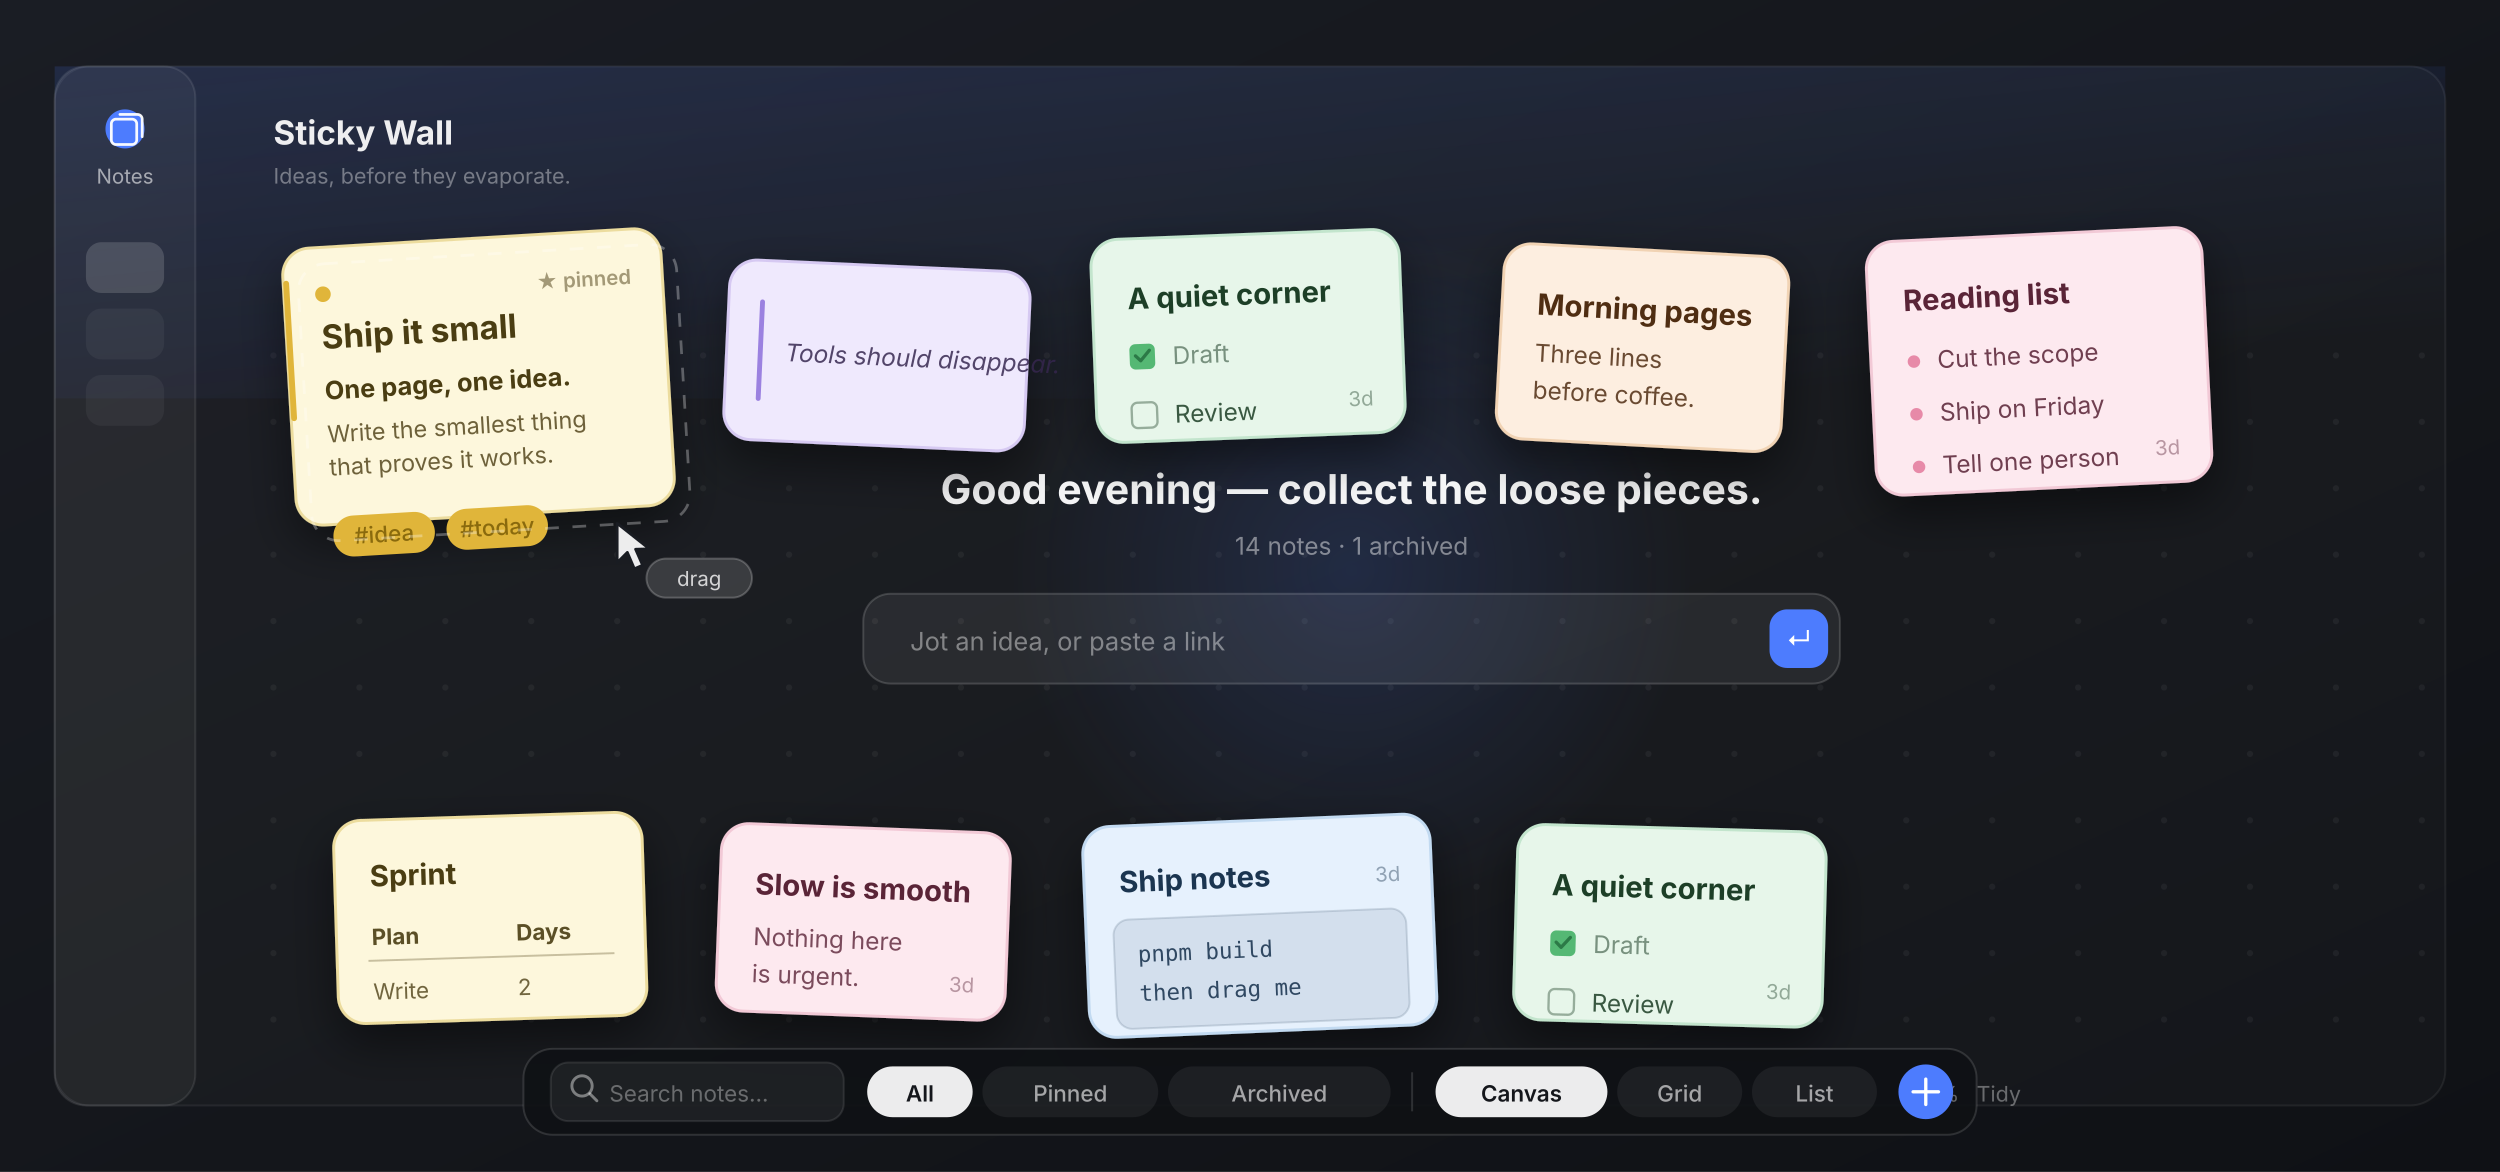
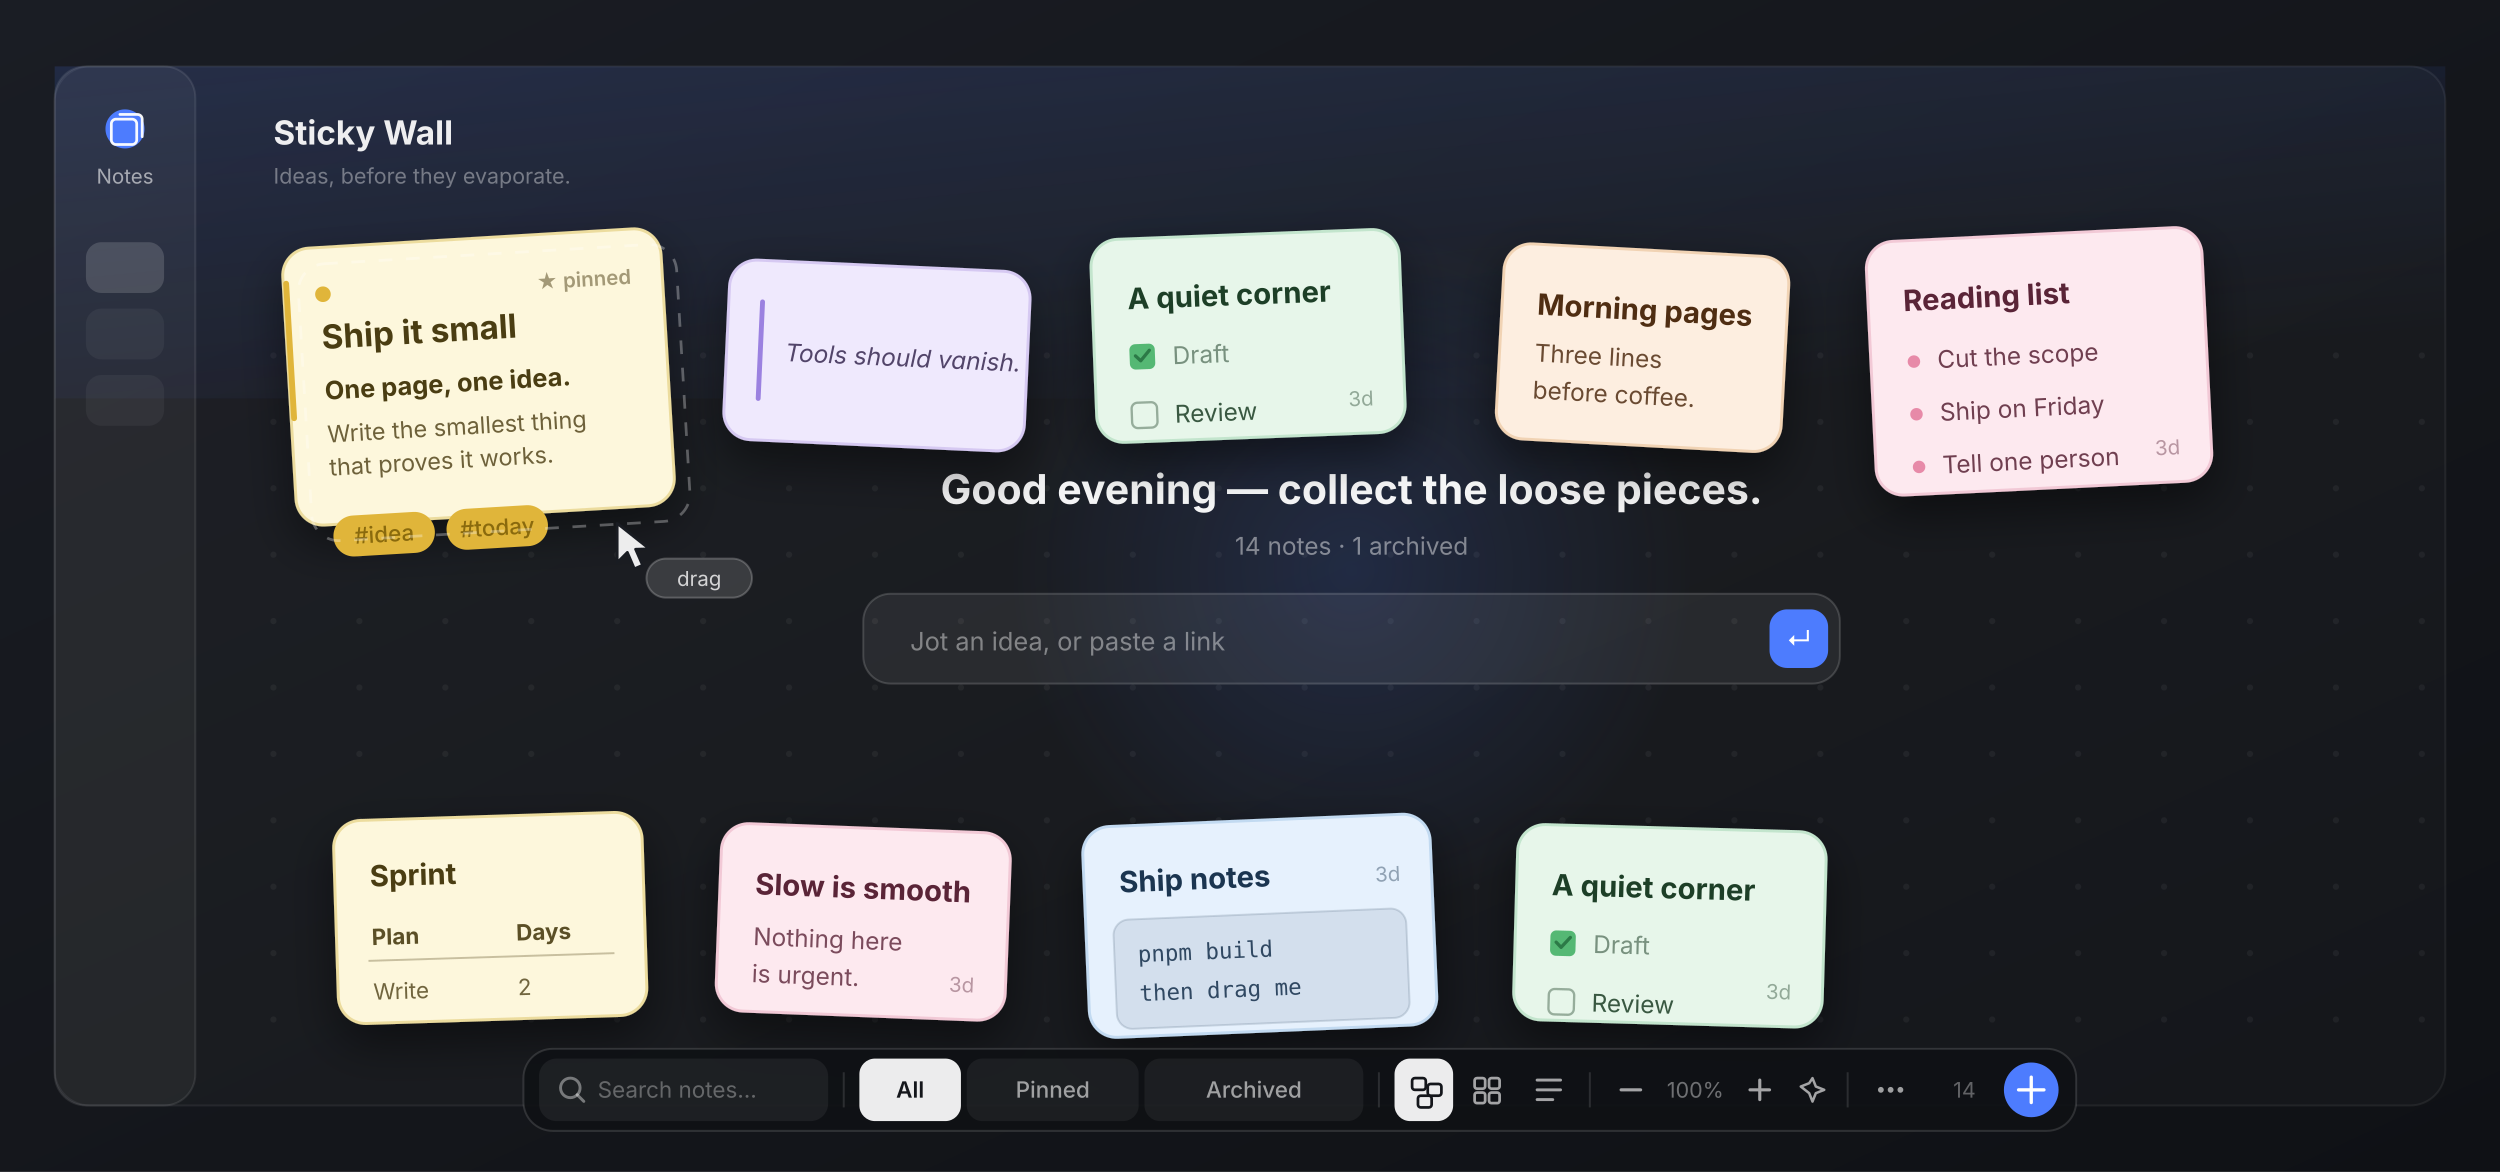
<svg xmlns="http://www.w3.org/2000/svg" width="1280" height="600" viewBox="0 0 1280 600">
  <defs>
    <linearGradient id="board" x1="0" y1="0" x2="1" y2="1">
      <stop offset="0" stop-color="#1a1d24" />
      <stop offset="0.55" stop-color="#14161b" />
      <stop offset="1" stop-color="#0f1115" />
    </linearGradient>
    <linearGradient id="glow" x1="0" y1="0" x2="0.7" y2="1">
      <stop offset="0" stop-color="#4d7cfe" stop-opacity="0.15" />
      <stop offset="1" stop-color="#4d7cfe" stop-opacity="0" />
    </linearGradient>
    <radialGradient id="centre">
      <stop offset="0" stop-color="#4d7cfe" stop-opacity="0.16" />
      <stop offset="0.7" stop-color="#4d7cfe" stop-opacity="0" />
    </radialGradient>
    <filter id="cardShadow" x="-30%" y="-30%" width="160%" height="180%">
      <feDropShadow dx="0" dy="10" stdDeviation="12" flood-color="#000000" flood-opacity="0.45" />
    </filter>
  </defs>
  <rect x="0" y="0" width="1280" height="600" fill="url(#board)" />
  <rect x="28" y="34" width="1224" height="532" rx="18" fill="#ffffff" fill-opacity="0.02" stroke="#ffffff" stroke-opacity="0.07" stroke-width="1" />
  <rect x="28" y="34" width="1224" height="170" fill="url(#glow)" />
  <rect x="28" y="34" width="72" height="532" rx="16" fill="#ffffff" fill-opacity="0.05" stroke="#ffffff" stroke-opacity="0.09" stroke-width="1" />
  <circle cx="64" cy="66" r="10" fill="#4d7cfe" fill-opacity="1" />
  <g transform="translate(56 56)" fill="none" stroke="#ffffff" stroke-opacity="0.95" stroke-width="1.4" stroke-linecap="round">
    <rect x="1" y="5" width="13" height="13" rx="2.4" />
    <path d="M5.4 2.6h9a2.4 2.4 0 0 1 2.4 2.4v9" />
  </g>
  <text x="64" y="94" font-size="10.5" fill="#ffffff" fill-opacity="0.58" text-anchor="middle" font-family="Inter, 'Noto Sans SC', system-ui, sans-serif">Notes</text>
  <rect x="44" y="124" width="40" height="26" rx="8" fill="#ffffff" fill-opacity="0.15" />
  <rect x="44" y="158" width="40" height="26" rx="8" fill="#ffffff" fill-opacity="0.05" />
  <rect x="44" y="192" width="40" height="26" rx="8" fill="#ffffff" fill-opacity="0.05" />
  <text x="140" y="74" font-size="17" font-weight="700" fill="#ffffff" fill-opacity="0.92" font-family="Inter, 'Noto Sans SC', system-ui, sans-serif">Sticky Wall</text>
  <text x="140" y="94" font-size="11" fill="#ffffff" fill-opacity="0.38" font-family="Inter, 'Noto Sans SC', system-ui, sans-serif">Ideas, before they evaporate.</text>
  <g fill="#ffffff" fill-opacity="0.05">
    <circle cx="140" cy="182" r="1.6" />
    <circle cx="184" cy="182" r="1.6" />
    <circle cx="228" cy="182" r="1.6" />
    <circle cx="272" cy="182" r="1.6" />
    <circle cx="316" cy="182" r="1.6" />
    <circle cx="360" cy="182" r="1.6" />
    <circle cx="404" cy="182" r="1.6" />
    <circle cx="448" cy="182" r="1.6" />
    <circle cx="492" cy="182" r="1.6" />
    <circle cx="536" cy="182" r="1.6" />
    <circle cx="580" cy="182" r="1.6" />
    <circle cx="624" cy="182" r="1.6" />
    <circle cx="668" cy="182" r="1.6" />
    <circle cx="712" cy="182" r="1.6" />
    <circle cx="756" cy="182" r="1.6" />
    <circle cx="800" cy="182" r="1.6" />
    <circle cx="844" cy="182" r="1.6" />
    <circle cx="888" cy="182" r="1.6" />
    <circle cx="932" cy="182" r="1.6" />
    <circle cx="976" cy="182" r="1.6" />
    <circle cx="1020" cy="182" r="1.6" />
    <circle cx="1064" cy="182" r="1.6" />
    <circle cx="1108" cy="182" r="1.6" />
    <circle cx="1152" cy="182" r="1.6" />
    <circle cx="1196" cy="182" r="1.6" />
    <circle cx="1240" cy="182" r="1.6" />
    <circle cx="140" cy="216" r="1.6" />
    <circle cx="184" cy="216" r="1.6" />
    <circle cx="228" cy="216" r="1.6" />
    <circle cx="272" cy="216" r="1.6" />
    <circle cx="316" cy="216" r="1.6" />
    <circle cx="360" cy="216" r="1.6" />
    <circle cx="404" cy="216" r="1.6" />
    <circle cx="448" cy="216" r="1.6" />
    <circle cx="492" cy="216" r="1.6" />
    <circle cx="536" cy="216" r="1.6" />
    <circle cx="580" cy="216" r="1.6" />
    <circle cx="624" cy="216" r="1.6" />
    <circle cx="668" cy="216" r="1.6" />
    <circle cx="712" cy="216" r="1.6" />
    <circle cx="756" cy="216" r="1.6" />
    <circle cx="800" cy="216" r="1.6" />
    <circle cx="844" cy="216" r="1.6" />
    <circle cx="888" cy="216" r="1.6" />
    <circle cx="932" cy="216" r="1.6" />
    <circle cx="976" cy="216" r="1.6" />
    <circle cx="1020" cy="216" r="1.6" />
    <circle cx="1064" cy="216" r="1.6" />
    <circle cx="1108" cy="216" r="1.6" />
    <circle cx="1152" cy="216" r="1.6" />
    <circle cx="1196" cy="216" r="1.6" />
    <circle cx="1240" cy="216" r="1.6" />
    <circle cx="140" cy="250" r="1.6" />
    <circle cx="184" cy="250" r="1.6" />
    <circle cx="228" cy="250" r="1.6" />
    <circle cx="272" cy="250" r="1.6" />
    <circle cx="316" cy="250" r="1.6" />
    <circle cx="360" cy="250" r="1.6" />
    <circle cx="404" cy="250" r="1.6" />
    <circle cx="448" cy="250" r="1.6" />
    <circle cx="492" cy="250" r="1.6" />
    <circle cx="536" cy="250" r="1.6" />
    <circle cx="580" cy="250" r="1.6" />
    <circle cx="624" cy="250" r="1.6" />
    <circle cx="668" cy="250" r="1.6" />
    <circle cx="712" cy="250" r="1.6" />
    <circle cx="756" cy="250" r="1.6" />
    <circle cx="800" cy="250" r="1.6" />
    <circle cx="844" cy="250" r="1.6" />
    <circle cx="888" cy="250" r="1.6" />
    <circle cx="932" cy="250" r="1.6" />
    <circle cx="976" cy="250" r="1.6" />
    <circle cx="1020" cy="250" r="1.6" />
    <circle cx="1064" cy="250" r="1.6" />
    <circle cx="1108" cy="250" r="1.6" />
    <circle cx="1152" cy="250" r="1.6" />
    <circle cx="1196" cy="250" r="1.6" />
    <circle cx="1240" cy="250" r="1.6" />
    <circle cx="140" cy="284" r="1.6" />
    <circle cx="184" cy="284" r="1.6" />
    <circle cx="228" cy="284" r="1.6" />
    <circle cx="272" cy="284" r="1.6" />
    <circle cx="316" cy="284" r="1.6" />
    <circle cx="360" cy="284" r="1.6" />
    <circle cx="404" cy="284" r="1.6" />
    <circle cx="448" cy="284" r="1.6" />
    <circle cx="492" cy="284" r="1.6" />
    <circle cx="536" cy="284" r="1.6" />
    <circle cx="580" cy="284" r="1.6" />
    <circle cx="624" cy="284" r="1.6" />
    <circle cx="668" cy="284" r="1.6" />
    <circle cx="712" cy="284" r="1.6" />
    <circle cx="756" cy="284" r="1.6" />
    <circle cx="800" cy="284" r="1.6" />
    <circle cx="844" cy="284" r="1.6" />
    <circle cx="888" cy="284" r="1.6" />
    <circle cx="932" cy="284" r="1.6" />
    <circle cx="976" cy="284" r="1.6" />
    <circle cx="1020" cy="284" r="1.6" />
    <circle cx="1064" cy="284" r="1.6" />
    <circle cx="1108" cy="284" r="1.6" />
    <circle cx="1152" cy="284" r="1.6" />
    <circle cx="1196" cy="284" r="1.6" />
    <circle cx="1240" cy="284" r="1.6" />
    <circle cx="140" cy="318" r="1.6" />
    <circle cx="184" cy="318" r="1.6" />
    <circle cx="228" cy="318" r="1.6" />
    <circle cx="272" cy="318" r="1.6" />
    <circle cx="316" cy="318" r="1.6" />
    <circle cx="360" cy="318" r="1.6" />
    <circle cx="404" cy="318" r="1.6" />
    <circle cx="448" cy="318" r="1.6" />
    <circle cx="492" cy="318" r="1.6" />
    <circle cx="536" cy="318" r="1.6" />
    <circle cx="580" cy="318" r="1.6" />
    <circle cx="624" cy="318" r="1.6" />
    <circle cx="668" cy="318" r="1.6" />
    <circle cx="712" cy="318" r="1.6" />
    <circle cx="756" cy="318" r="1.6" />
    <circle cx="800" cy="318" r="1.6" />
    <circle cx="844" cy="318" r="1.6" />
    <circle cx="888" cy="318" r="1.6" />
    <circle cx="932" cy="318" r="1.6" />
    <circle cx="976" cy="318" r="1.6" />
    <circle cx="1020" cy="318" r="1.6" />
    <circle cx="1064" cy="318" r="1.6" />
    <circle cx="1108" cy="318" r="1.6" />
    <circle cx="1152" cy="318" r="1.6" />
    <circle cx="1196" cy="318" r="1.6" />
    <circle cx="1240" cy="318" r="1.6" />
    <circle cx="140" cy="352" r="1.6" />
    <circle cx="184" cy="352" r="1.6" />
    <circle cx="228" cy="352" r="1.6" />
    <circle cx="272" cy="352" r="1.6" />
    <circle cx="316" cy="352" r="1.6" />
    <circle cx="360" cy="352" r="1.6" />
    <circle cx="404" cy="352" r="1.6" />
    <circle cx="448" cy="352" r="1.6" />
    <circle cx="492" cy="352" r="1.6" />
    <circle cx="536" cy="352" r="1.6" />
    <circle cx="580" cy="352" r="1.6" />
    <circle cx="624" cy="352" r="1.6" />
    <circle cx="668" cy="352" r="1.6" />
    <circle cx="712" cy="352" r="1.6" />
    <circle cx="756" cy="352" r="1.6" />
    <circle cx="800" cy="352" r="1.6" />
    <circle cx="844" cy="352" r="1.6" />
    <circle cx="888" cy="352" r="1.6" />
    <circle cx="932" cy="352" r="1.6" />
    <circle cx="976" cy="352" r="1.6" />
    <circle cx="1020" cy="352" r="1.6" />
    <circle cx="1064" cy="352" r="1.6" />
    <circle cx="1108" cy="352" r="1.6" />
    <circle cx="1152" cy="352" r="1.6" />
    <circle cx="1196" cy="352" r="1.6" />
    <circle cx="1240" cy="352" r="1.6" />
    <circle cx="140" cy="386" r="1.6" />
    <circle cx="184" cy="386" r="1.6" />
    <circle cx="228" cy="386" r="1.6" />
    <circle cx="272" cy="386" r="1.6" />
    <circle cx="316" cy="386" r="1.6" />
    <circle cx="360" cy="386" r="1.6" />
    <circle cx="404" cy="386" r="1.6" />
    <circle cx="448" cy="386" r="1.6" />
    <circle cx="492" cy="386" r="1.6" />
    <circle cx="536" cy="386" r="1.6" />
    <circle cx="580" cy="386" r="1.6" />
    <circle cx="624" cy="386" r="1.6" />
    <circle cx="668" cy="386" r="1.6" />
    <circle cx="712" cy="386" r="1.6" />
    <circle cx="756" cy="386" r="1.6" />
    <circle cx="800" cy="386" r="1.6" />
    <circle cx="844" cy="386" r="1.6" />
    <circle cx="888" cy="386" r="1.6" />
    <circle cx="932" cy="386" r="1.6" />
    <circle cx="976" cy="386" r="1.6" />
    <circle cx="1020" cy="386" r="1.6" />
    <circle cx="1064" cy="386" r="1.6" />
    <circle cx="1108" cy="386" r="1.6" />
    <circle cx="1152" cy="386" r="1.6" />
    <circle cx="1196" cy="386" r="1.6" />
    <circle cx="1240" cy="386" r="1.6" />
    <circle cx="140" cy="420" r="1.6" />
    <circle cx="184" cy="420" r="1.6" />
    <circle cx="228" cy="420" r="1.6" />
    <circle cx="272" cy="420" r="1.6" />
    <circle cx="316" cy="420" r="1.6" />
    <circle cx="360" cy="420" r="1.6" />
    <circle cx="404" cy="420" r="1.6" />
    <circle cx="448" cy="420" r="1.6" />
    <circle cx="492" cy="420" r="1.6" />
    <circle cx="536" cy="420" r="1.6" />
    <circle cx="580" cy="420" r="1.6" />
    <circle cx="624" cy="420" r="1.6" />
    <circle cx="668" cy="420" r="1.6" />
    <circle cx="712" cy="420" r="1.6" />
    <circle cx="756" cy="420" r="1.6" />
    <circle cx="800" cy="420" r="1.6" />
    <circle cx="844" cy="420" r="1.6" />
    <circle cx="888" cy="420" r="1.6" />
    <circle cx="932" cy="420" r="1.6" />
    <circle cx="976" cy="420" r="1.6" />
    <circle cx="1020" cy="420" r="1.6" />
    <circle cx="1064" cy="420" r="1.6" />
    <circle cx="1108" cy="420" r="1.6" />
    <circle cx="1152" cy="420" r="1.6" />
    <circle cx="1196" cy="420" r="1.6" />
    <circle cx="1240" cy="420" r="1.6" />
    <circle cx="140" cy="454" r="1.6" />
    <circle cx="184" cy="454" r="1.6" />
    <circle cx="228" cy="454" r="1.6" />
    <circle cx="272" cy="454" r="1.6" />
    <circle cx="316" cy="454" r="1.6" />
    <circle cx="360" cy="454" r="1.6" />
    <circle cx="404" cy="454" r="1.6" />
    <circle cx="448" cy="454" r="1.6" />
    <circle cx="492" cy="454" r="1.6" />
    <circle cx="536" cy="454" r="1.6" />
    <circle cx="580" cy="454" r="1.6" />
    <circle cx="624" cy="454" r="1.6" />
    <circle cx="668" cy="454" r="1.6" />
    <circle cx="712" cy="454" r="1.6" />
    <circle cx="756" cy="454" r="1.6" />
    <circle cx="800" cy="454" r="1.6" />
    <circle cx="844" cy="454" r="1.6" />
    <circle cx="888" cy="454" r="1.6" />
    <circle cx="932" cy="454" r="1.6" />
    <circle cx="976" cy="454" r="1.6" />
    <circle cx="1020" cy="454" r="1.6" />
    <circle cx="1064" cy="454" r="1.6" />
    <circle cx="1108" cy="454" r="1.6" />
    <circle cx="1152" cy="454" r="1.6" />
    <circle cx="1196" cy="454" r="1.6" />
    <circle cx="1240" cy="454" r="1.6" />
    <circle cx="140" cy="488" r="1.6" />
    <circle cx="184" cy="488" r="1.6" />
    <circle cx="228" cy="488" r="1.6" />
    <circle cx="272" cy="488" r="1.6" />
    <circle cx="316" cy="488" r="1.6" />
    <circle cx="360" cy="488" r="1.6" />
    <circle cx="404" cy="488" r="1.6" />
    <circle cx="448" cy="488" r="1.6" />
    <circle cx="492" cy="488" r="1.6" />
    <circle cx="536" cy="488" r="1.6" />
    <circle cx="580" cy="488" r="1.6" />
    <circle cx="624" cy="488" r="1.6" />
    <circle cx="668" cy="488" r="1.6" />
    <circle cx="712" cy="488" r="1.6" />
    <circle cx="756" cy="488" r="1.6" />
    <circle cx="800" cy="488" r="1.6" />
    <circle cx="844" cy="488" r="1.6" />
    <circle cx="888" cy="488" r="1.6" />
    <circle cx="932" cy="488" r="1.6" />
    <circle cx="976" cy="488" r="1.6" />
    <circle cx="1020" cy="488" r="1.6" />
    <circle cx="1064" cy="488" r="1.6" />
    <circle cx="1108" cy="488" r="1.6" />
    <circle cx="1152" cy="488" r="1.6" />
    <circle cx="1196" cy="488" r="1.6" />
    <circle cx="1240" cy="488" r="1.6" />
    <circle cx="140" cy="522" r="1.6" />
    <circle cx="184" cy="522" r="1.6" />
    <circle cx="228" cy="522" r="1.6" />
    <circle cx="272" cy="522" r="1.6" />
    <circle cx="316" cy="522" r="1.6" />
    <circle cx="360" cy="522" r="1.6" />
    <circle cx="404" cy="522" r="1.6" />
    <circle cx="448" cy="522" r="1.6" />
    <circle cx="492" cy="522" r="1.6" />
    <circle cx="536" cy="522" r="1.6" />
    <circle cx="580" cy="522" r="1.6" />
    <circle cx="624" cy="522" r="1.6" />
    <circle cx="668" cy="522" r="1.6" />
    <circle cx="712" cy="522" r="1.6" />
    <circle cx="756" cy="522" r="1.6" />
    <circle cx="800" cy="522" r="1.6" />
    <circle cx="844" cy="522" r="1.6" />
    <circle cx="888" cy="522" r="1.6" />
    <circle cx="932" cy="522" r="1.6" />
    <circle cx="976" cy="522" r="1.6" />
    <circle cx="1020" cy="522" r="1.6" />
    <circle cx="1064" cy="522" r="1.6" />
    <circle cx="1108" cy="522" r="1.6" />
    <circle cx="1152" cy="522" r="1.6" />
    <circle cx="1196" cy="522" r="1.6" />
    <circle cx="1240" cy="522" r="1.6" />
  </g>
  <circle cx="692" cy="292" r="250" fill="url(#centre)" />
  <text x="692" y="258" font-size="21" font-weight="700" fill="#ffffff" fill-opacity="0.95" text-anchor="middle" font-family="Inter, 'Noto Sans SC', system-ui, sans-serif">Good evening — collect the loose pieces.</text>
  <text x="692" y="284" font-size="12.5" fill="#ffffff" fill-opacity="0.45" text-anchor="middle" font-family="Inter, 'Noto Sans SC', system-ui, sans-serif">14 notes · 1 archived</text>
  <rect x="442" y="304" width="500" height="46" rx="14" fill="#ffffff" fill-opacity="0.07" stroke="#ffffff" stroke-opacity="0.16" stroke-width="1" />
  <text x="466" y="333" font-size="13" fill="#ffffff" fill-opacity="0.42" font-family="Inter, 'Noto Sans SC', system-ui, sans-serif">Jot an idea, or paste a link</text>
  <rect x="906" y="312" width="30" height="30" rx="9" fill="#4d7cfe" />
  <text x="921" y="332" font-size="13" fill="#ffffff" text-anchor="middle" font-family="Inter, 'Noto Sans SC', system-ui, sans-serif">↵</text>
  <g transform="translate(148 122) rotate(-3.4 97 71)">
    <rect x="0" y="0" width="194" height="142" rx="14" fill="#fdf7dc" stroke="#ecdc9e" stroke-width="1.5" filter="url(#cardShadow)" />
    <rect x="0" y="16" width="3" height="72" rx="1.5" fill="#e0b53a" />
    <circle cx="20" cy="24" r="4" fill="#e0b53a" fill-opacity="1" />
    <text x="178" y="28" font-size="10.5" font-weight="600" fill="#4a3d12" fill-opacity="0.5" text-anchor="end" font-family="Inter, 'Noto Sans SC', system-ui, sans-serif">★ pinned</text>
    <text x="18" y="52" font-size="17" font-weight="700" fill="#4a3d12" font-family="Inter, 'Noto Sans SC', system-ui, sans-serif">Ship it small</text>
    <text x="18" y="78" font-size="13" font-weight="650" fill="#4a3d12" font-family="Inter, 'Noto Sans SC', system-ui, sans-serif">One page, one idea.</text>
    <text x="18" y="100" font-size="12" font-weight="400" fill="#4a3d12" fill-opacity="0.8" text-anchor="start" font-family="Inter, 'Noto Sans SC', system-ui, sans-serif">Write the smallest thing</text>
    <text x="18" y="117" font-size="12" font-weight="400" fill="#4a3d12" fill-opacity="0.8" text-anchor="start" font-family="Inter, 'Noto Sans SC', system-ui, sans-serif">that proves it works.</text>
    <rect x="18" y="138" width="52" height="21" rx="10.5" fill="#e0b53a" />
    <text x="44" y="152.525" font-size="11.5" font-weight="500" fill="#8a6a0d" text-anchor="middle" font-family="Inter, 'Noto Sans SC', system-ui, sans-serif">#idea</text>
    <rect x="76" y="138" width="52" height="21" rx="10.5" fill="#e0b53a" />
    <text x="102" y="152.525" font-size="11.5" font-weight="500" fill="#8a6a0d" text-anchor="middle" font-family="Inter, 'Noto Sans SC', system-ui, sans-serif">#today</text>
  </g>
  <g transform="translate(372 136) rotate(2.6 77 46)">
    <rect x="0" y="0" width="154" height="92" rx="14" fill="#efe9fd" stroke="#d6c9f2" stroke-width="1.5" filter="url(#cardShadow)" />
    <rect x="16" y="20" width="2.5" height="52" rx="1.25" fill="#9b81e0" />
-     <text x="30" y="51" font-size="12.5" font-style="italic" fill="#36264f" fill-opacity="0.84" font-family="Inter, 'Noto Sans SC', system-ui, sans-serif">Tools should disappear.</text>
+     <text x="30" y="51" font-size="12.5" font-style="italic" fill="#36264f" fill-opacity="0.84" font-family="Inter, 'Noto Sans SC', system-ui, sans-serif">Tools should vanish.</text>
  </g>
  <g transform="translate(560 120) rotate(-2.2 79 52)">
    <rect x="0" y="0" width="158" height="104" rx="14" fill="#e7f6ea" stroke="#c3e5cd" stroke-width="1.5" filter="url(#cardShadow)" />
    <text x="18" y="36" font-size="15" font-weight="650" fill="#1d3f27" font-family="Inter, 'Noto Sans SC', system-ui, sans-serif">A quiet corner</text>
    <rect x="18" y="54" width="13" height="13" rx="3" fill="#55b874" stroke="none" stroke-opacity="0.4" stroke-width="1.2" />
    <path d="M21 60 l2.6 2.6 l4.6 -5.2" stroke="#2c7a47" stroke-width="1.7" fill="none" stroke-linecap="round" stroke-linejoin="round" />
    <text x="40" y="65" font-size="12.5" fill="#1d3f27" fill-opacity="0.55" font-family="Inter, 'Noto Sans SC', system-ui, sans-serif">Draft</text>
    <rect x="18" y="84" width="13" height="13" rx="3" fill="none" stroke="#1d3f27" stroke-opacity="0.4" stroke-width="1.2" />
    <text x="40" y="95" font-size="12.5" fill="#1d3f27" fill-opacity="0.86" font-family="Inter, 'Noto Sans SC', system-ui, sans-serif">Review</text>
    <text x="142" y="90" font-size="10.5" fill="#1d3f27" fill-opacity="0.42" text-anchor="end" font-family="Inter, 'Noto Sans SC', system-ui, sans-serif">3d</text>
  </g>
  <g transform="translate(768 128) rotate(3.1 73 50)">
    <rect x="0" y="0" width="146" height="100" rx="14" fill="#fdeee0" stroke="#f1d3b4" stroke-width="1.5" filter="url(#cardShadow)" />
    <text x="18" y="36" font-size="15" font-weight="650" fill="#4f2d12" font-family="Inter, 'Noto Sans SC', system-ui, sans-serif">Morning pages</text>
    <text x="18" y="60" font-size="12.5" font-weight="400" fill="#4f2d12" fill-opacity="0.84" text-anchor="start" font-family="Inter, 'Noto Sans SC', system-ui, sans-serif">Three lines</text>
    <text x="18" y="79" font-size="12.5" font-weight="400" fill="#4f2d12" fill-opacity="0.84" text-anchor="start" font-family="Inter, 'Noto Sans SC', system-ui, sans-serif">before coffee.</text>
  </g>
  <g transform="translate(958 120) rotate(-2.8 86 65)">
    <rect x="0" y="0" width="172" height="130" rx="14" fill="#fde9ef" stroke="#f2c9d6" stroke-width="1.5" filter="url(#cardShadow)" />
    <text x="18" y="36" font-size="15" font-weight="650" fill="#5a2437" font-family="Inter, 'Noto Sans SC', system-ui, sans-serif">Reading list</text>
    <circle cx="22" cy="62" r="3.2" fill="#e78aa8" fill-opacity="1" />
    <text x="34" y="66" font-size="12.5" fill="#5a2437" fill-opacity="0.86" font-family="Inter, 'Noto Sans SC', system-ui, sans-serif">Cut the scope</text>
    <circle cx="22" cy="89" r="3.2" fill="#e78aa8" fill-opacity="1" />
    <text x="34" y="93" font-size="12.5" fill="#5a2437" fill-opacity="0.86" font-family="Inter, 'Noto Sans SC', system-ui, sans-serif">Ship on Friday</text>
    <circle cx="22" cy="116" r="3.2" fill="#e78aa8" fill-opacity="1" />
    <text x="34" y="120" font-size="12.5" fill="#5a2437" fill-opacity="0.86" font-family="Inter, 'Noto Sans SC', system-ui, sans-serif">Tell one person</text>
    <text x="156" y="116" font-size="10.5" fill="#5a2437" fill-opacity="0.42" text-anchor="end" font-family="Inter, 'Noto Sans SC', system-ui, sans-serif">3d</text>
  </g>
  <g transform="translate(172 418) rotate(-1.8 79 52)">
    <rect x="0" y="0" width="158" height="104" rx="14" fill="#fdf7dc" stroke="#ecdc9e" stroke-width="1.5" filter="url(#cardShadow)" />
    <text x="18" y="34" font-size="15" font-weight="650" fill="#4a3d12" font-family="Inter, 'Noto Sans SC', system-ui, sans-serif">Sprint</text>
    <text x="18" y="64" font-size="11.5" font-weight="650" fill="#4a3d12" fill-opacity="0.9" font-family="Inter, 'Noto Sans SC', system-ui, sans-serif">Plan</text>
    <text x="92" y="64" font-size="11.5" font-weight="650" fill="#4a3d12" fill-opacity="0.9" font-family="Inter, 'Noto Sans SC', system-ui, sans-serif">Days</text>
    <line x1="16" y1="72" x2="142" y2="72" stroke="#4a3d12" stroke-opacity="0.3" stroke-width="1" />
    <text x="18" y="92" font-size="11.5" fill="#4a3d12" fill-opacity="0.78" font-family="Inter, 'Noto Sans SC', system-ui, sans-serif">Write</text>
    <text x="92" y="92" font-size="11.5" fill="#4a3d12" fill-opacity="0.78" font-family="Inter, 'Noto Sans SC', system-ui, sans-serif">2</text>
  </g>
  <g transform="translate(368 424) rotate(2.2 74 48)">
    <rect x="0" y="0" width="148" height="96" rx="14" fill="#fde9ef" stroke="#f2c9d6" stroke-width="1.5" filter="url(#cardShadow)" />
    <text x="18" y="36" font-size="15" font-weight="650" fill="#5a2437" font-family="Inter, 'Noto Sans SC', system-ui, sans-serif">Slow is smooth</text>
    <text x="18" y="62" font-size="12.5" font-weight="400" fill="#5a2437" fill-opacity="0.8" text-anchor="start" font-family="Inter, 'Noto Sans SC', system-ui, sans-serif">Nothing here</text>
    <text x="18" y="81" font-size="12.5" font-weight="400" fill="#5a2437" fill-opacity="0.8" text-anchor="start" font-family="Inter, 'Noto Sans SC', system-ui, sans-serif">is urgent.</text>
    <text x="132" y="82" font-size="10.5" fill="#5a2437" fill-opacity="0.42" text-anchor="end" font-family="Inter, 'Noto Sans SC', system-ui, sans-serif">3d</text>
  </g>
  <g transform="translate(556 420) rotate(-2.4 89 54)">
    <rect x="0" y="0" width="178" height="108" rx="14" fill="#e6f1fd" stroke="#c2daf1" stroke-width="1.5" filter="url(#cardShadow)" />
    <text x="18" y="34" font-size="15" font-weight="650" fill="#1b3550" font-family="Inter, 'Noto Sans SC', system-ui, sans-serif">Ship notes</text>
    <text x="162" y="34" font-size="10.5" fill="#1b3550" fill-opacity="0.42" text-anchor="end" font-family="Inter, 'Noto Sans SC', system-ui, sans-serif">3d</text>
    <rect x="14" y="48" width="150" height="56" rx="8" fill="#1b3550" fill-opacity="0.09" stroke="#1b3550" stroke-opacity="0.16" stroke-width="1" />
    <text x="26" y="70" font-size="11.5" font-weight="500" fill="#1b3550" fill-opacity="0.88" text-anchor="start" font-family="ui-monospace, SFMono-Regular, Menlo, monospace">pnpm build</text>
    <text x="26" y="90" font-size="11.5" font-weight="500" fill="#1b3550" fill-opacity="0.88" text-anchor="start" font-family="ui-monospace, SFMono-Regular, Menlo, monospace">then drag me</text>
  </g>
  <g transform="translate(776 424) rotate(1.6 79 50)">
    <rect x="0" y="0" width="158" height="100" rx="14" fill="#e7f6ea" stroke="#c3e5cd" stroke-width="1.5" filter="url(#cardShadow)" />
    <text x="18" y="36" font-size="15" font-weight="650" fill="#1d3f27" font-family="Inter, 'Noto Sans SC', system-ui, sans-serif">A quiet corner</text>
    <rect x="18" y="54" width="13" height="13" rx="3" fill="#55b874" stroke="none" stroke-opacity="0.4" stroke-width="1.2" />
    <path d="M21 60 l2.6 2.6 l4.6 -5.2" stroke="#2c7a47" stroke-width="1.7" fill="none" stroke-linecap="round" stroke-linejoin="round" />
    <text x="40" y="65" font-size="12.5" fill="#1d3f27" fill-opacity="0.55" font-family="Inter, 'Noto Sans SC', system-ui, sans-serif">Draft</text>
    <rect x="18" y="84" width="13" height="13" rx="3" fill="none" stroke="#1d3f27" stroke-opacity="0.4" stroke-width="1.2" />
    <text x="40" y="95" font-size="12.5" fill="#1d3f27" fill-opacity="0.86" font-family="Inter, 'Noto Sans SC', system-ui, sans-serif">Review</text>
    <text x="142" y="86" font-size="10.5" fill="#1d3f27" fill-opacity="0.42" text-anchor="end" font-family="Inter, 'Noto Sans SC', system-ui, sans-serif">3d</text>
  </g>
  <rect x="156" y="130" width="194" height="142" rx="14" fill="none" stroke="#ffffff" stroke-opacity="0.3" stroke-width="1.4" stroke-dasharray="7 7" transform="rotate(-3.4 253 201)" />
  <g transform="translate(316 268)">
    <path d="M0 0v20l5.2-5.2 3.6 8.4 4.2-1.8-3.6-8.2 7-.2z" fill="#ffffff" fill-opacity="0.92" stroke="#191c22" stroke-width="1.4" stroke-linejoin="round" />
    <rect x="15" y="18" width="54" height="20" rx="10" fill="#ffffff" fill-opacity="0.14" stroke="#ffffff" stroke-opacity="0.22" stroke-width="1" />
    <text x="42" y="32" font-size="10.5" fill="#ffffff" fill-opacity="0.78" text-anchor="middle" font-family="Inter, 'Noto Sans SC', system-ui, sans-serif">drag</text>
  </g>
-   <rect x="268" y="537" width="744" height="44" rx="15" fill="#0f1115" fill-opacity="0.9" stroke="#ffffff" stroke-opacity="0.13" stroke-width="1" />
-   <rect x="282" y="544" width="150" height="30" rx="9" fill="#ffffff" fill-opacity="0.06" stroke="#ffffff" stroke-opacity="0.1" stroke-width="1" />
-   <circle cx="298" cy="556" r="5.2" fill="none" stroke="#ffffff" stroke-opacity="0.42" stroke-width="1.5" />
-   <path d="M302 560 l3.6 3.6" stroke="#ffffff" stroke-opacity="0.42" stroke-width="1.5" stroke-linecap="round" />
-   <text x="312" y="564" font-size="11.5" fill="#ffffff" fill-opacity="0.34" font-family="Inter, 'Noto Sans SC', system-ui, sans-serif">Search notes…</text>
-   <rect x="444" y="546" width="54" height="26" rx="13" fill="#ffffff" fill-opacity="0.92" />
-   <text x="471" y="564" font-size="11.5" font-weight="600" fill="#14161b" fill-opacity="1" text-anchor="middle" font-family="Inter, 'Noto Sans SC', system-ui, sans-serif">All</text>
-   <rect x="503" y="546" width="90" height="26" rx="13" fill="#ffffff" fill-opacity="0.06" />
-   <text x="548" y="564" font-size="11.5" font-weight="500" fill="#ffffff" fill-opacity="0.6" text-anchor="middle" font-family="Inter, 'Noto Sans SC', system-ui, sans-serif">Pinned</text>
-   <rect x="598" y="546" width="114" height="26" rx="13" fill="#ffffff" fill-opacity="0.06" />
-   <text x="655" y="564" font-size="11.5" font-weight="500" fill="#ffffff" fill-opacity="0.6" text-anchor="middle" font-family="Inter, 'Noto Sans SC', system-ui, sans-serif">Archived</text>
-   <line x1="723" y1="549" x2="723" y2="569" stroke="#ffffff" stroke-opacity="0.13" stroke-width="1" />
-   <rect x="735" y="546" width="88" height="26" rx="13" fill="#ffffff" fill-opacity="0.92" />
-   <text x="779" y="564" font-size="11.5" font-weight="600" fill="#14161b" fill-opacity="1" text-anchor="middle" font-family="Inter, 'Noto Sans SC', system-ui, sans-serif">Canvas</text>
-   <rect x="828" y="546" width="64" height="26" rx="13" fill="#ffffff" fill-opacity="0.06" />
-   <text x="860" y="564" font-size="11.5" font-weight="500" fill="#ffffff" fill-opacity="0.6" text-anchor="middle" font-family="Inter, 'Noto Sans SC', system-ui, sans-serif">Grid</text>
-   <rect x="897" y="546" width="64" height="26" rx="13" fill="#ffffff" fill-opacity="0.06" />
-   <text x="929" y="564" font-size="11.5" font-weight="500" fill="#ffffff" fill-opacity="0.6" text-anchor="middle" font-family="Inter, 'Noto Sans SC', system-ui, sans-serif">List</text>
-   <text x="974" y="564" font-size="11" fill="#ffffff" fill-opacity="0.36" font-family="Inter, 'Noto Sans SC', system-ui, sans-serif">100%</text>
-   <text x="1012" y="564" font-size="11" fill="#ffffff" fill-opacity="0.36" font-family="Inter, 'Noto Sans SC', system-ui, sans-serif">Tidy</text>
-   <circle cx="986" cy="559" r="14" fill="#4d7cfe" />
-   <path d="M986 552.5 v13 M979.5 559 h13" stroke="#ffffff" stroke-width="1.7" stroke-linecap="round" />
+   <rect x="268" y="537" width="795" height="42" rx="15" fill="#0f1115" fill-opacity="0.9" stroke="#ffffff" stroke-opacity="0.13" stroke-width="1" />
+   <rect x="276" y="542" width="148" height="32" rx="9" fill="#ffffff" fill-opacity="0.06" />
+   <circle cx="292" cy="557" r="5" fill="none" stroke="#ffffff" stroke-opacity="0.4" stroke-width="1.5" />
+   <path d="M295.5 560.5 l3.4 3.4" stroke="#ffffff" stroke-opacity="0.4" stroke-width="1.5" stroke-linecap="round" />
+   <text x="306" y="562" font-size="11.5" fill="#ffffff" fill-opacity="0.32" font-family="Inter, 'Noto Sans SC', system-ui, sans-serif">Search notes…</text>
+   <line x1="432" y1="549" x2="432" y2="567" stroke="#ffffff" stroke-opacity="0.12" stroke-width="1" />
+   <rect x="440" y="542" width="52" height="32" rx="8" fill="#ffffff" fill-opacity="0.92" />
+   <text x="466" y="562" font-size="11.5" font-weight="600" fill="#14161b" fill-opacity="1" text-anchor="middle" font-family="Inter, 'Noto Sans SC', system-ui, sans-serif">All</text>
+   <rect x="495" y="542" width="88" height="32" rx="8" fill="#ffffff" fill-opacity="0.055" />
+   <text x="539" y="562" font-size="11.5" font-weight="500" fill="#ffffff" fill-opacity="0.58" text-anchor="middle" font-family="Inter, 'Noto Sans SC', system-ui, sans-serif">Pinned</text>
+   <rect x="586" y="542" width="112" height="32" rx="8" fill="#ffffff" fill-opacity="0.055" />
+   <text x="642" y="562" font-size="11.5" font-weight="500" fill="#ffffff" fill-opacity="0.58" text-anchor="middle" font-family="Inter, 'Noto Sans SC', system-ui, sans-serif">Archived</text>
+   <line x1="706" y1="549" x2="706" y2="567" stroke="#ffffff" stroke-opacity="0.12" stroke-width="1" />
+   <rect x="714" y="542" width="30" height="32" rx="8" fill="#ffffff" fill-opacity="0.92" />
+   <g transform="translate(729 558)">
+     <rect x="-6" y="-6" width="7" height="6" rx="1.4" stroke="#14161b" stroke-width="1.4" fill="none" />
+     <rect x="2" y="-3" width="7" height="6" rx="1.4" stroke="#14161b" stroke-width="1.4" fill="none" />
+     <rect x="-3" y="3" width="7" height="6" rx="1.4" stroke="#14161b" stroke-width="1.4" fill="none" />
+   </g>
+   <rect x="746" y="542" width="30" height="32" rx="8" fill="#ffffff" fill-opacity="0" />
+   <g transform="translate(761 558)">
+     <rect x="-6" y="-6" width="5.4" height="5.4" rx="1.2" stroke="#ffffff" stroke-opacity="0.62" stroke-width="1.4" fill="none" />
+     <rect x="1.4" y="-6" width="5.4" height="5.4" rx="1.2" stroke="#ffffff" stroke-opacity="0.62" stroke-width="1.4" fill="none" />
+     <rect x="-6" y="1.4" width="5.4" height="5.4" rx="1.2" stroke="#ffffff" stroke-opacity="0.62" stroke-width="1.4" fill="none" />
+     <rect x="1.4" y="1.4" width="5.4" height="5.4" rx="1.2" stroke="#ffffff" stroke-opacity="0.62" stroke-width="1.4" fill="none" />
+   </g>
+   <rect x="778" y="542" width="30" height="32" rx="8" fill="#ffffff" fill-opacity="0" />
+   <g transform="translate(793 558)">
+     <path d="M-6 -5h12M-6 0h12M-6 5h8" stroke="#ffffff" stroke-opacity="0.62" stroke-width="1.5" stroke-linecap="round" />
+   </g>
+   <line x1="814" y1="549" x2="814" y2="567" stroke="#ffffff" stroke-opacity="0.12" stroke-width="1" />
+   <g transform="translate(835 558)">
+     <path d="M-5 0h10" stroke="#ffffff" stroke-opacity="0.62" stroke-width="1.6" stroke-linecap="round" />
+   </g>
+   <text x="868" y="562" font-size="11" fill="#ffffff" fill-opacity="0.4" text-anchor="middle" font-family="Inter, 'Noto Sans SC', system-ui, sans-serif">100%</text>
+   <g transform="translate(901 558)">
+     <path d="M-5 0h10M0 -5v10" stroke="#ffffff" stroke-opacity="0.62" stroke-width="1.6" stroke-linecap="round" />
+   </g>
+   <g transform="translate(928 558)">
+     <path d="M0 -6l1.7 4.3 4.3 1.7-4.3 1.7L0 6l-1.7-4.3L-6 -1.7l4.3-1.7L0 -6Z" stroke="#ffffff" stroke-opacity="0.62" stroke-width="1.3" fill="none" stroke-linejoin="round" />
+   </g>
+   <line x1="946" y1="549" x2="946" y2="567" stroke="#ffffff" stroke-opacity="0.12" stroke-width="1" />
+   <g transform="translate(968 558)">
+     <circle cx="-5" cy="0" r="1.5" fill="#ffffff" fill-opacity="0.6" />
+     <circle cx="0" cy="0" r="1.5" fill="#ffffff" fill-opacity="0.6" />
+     <circle cx="5" cy="0" r="1.5" fill="#ffffff" fill-opacity="0.6" />
+   </g>
+   <text x="1000" y="562" font-size="11" fill="#ffffff" fill-opacity="0.34" font-family="Inter, 'Noto Sans SC', system-ui, sans-serif">14</text>
+   <circle cx="1040" cy="558" r="14" fill="#4d7cfe" />
+   <path d="M1040 551.5 v13 M1033.5 558 h13" stroke="#ffffff" stroke-width="1.7" stroke-linecap="round" />
</svg>
